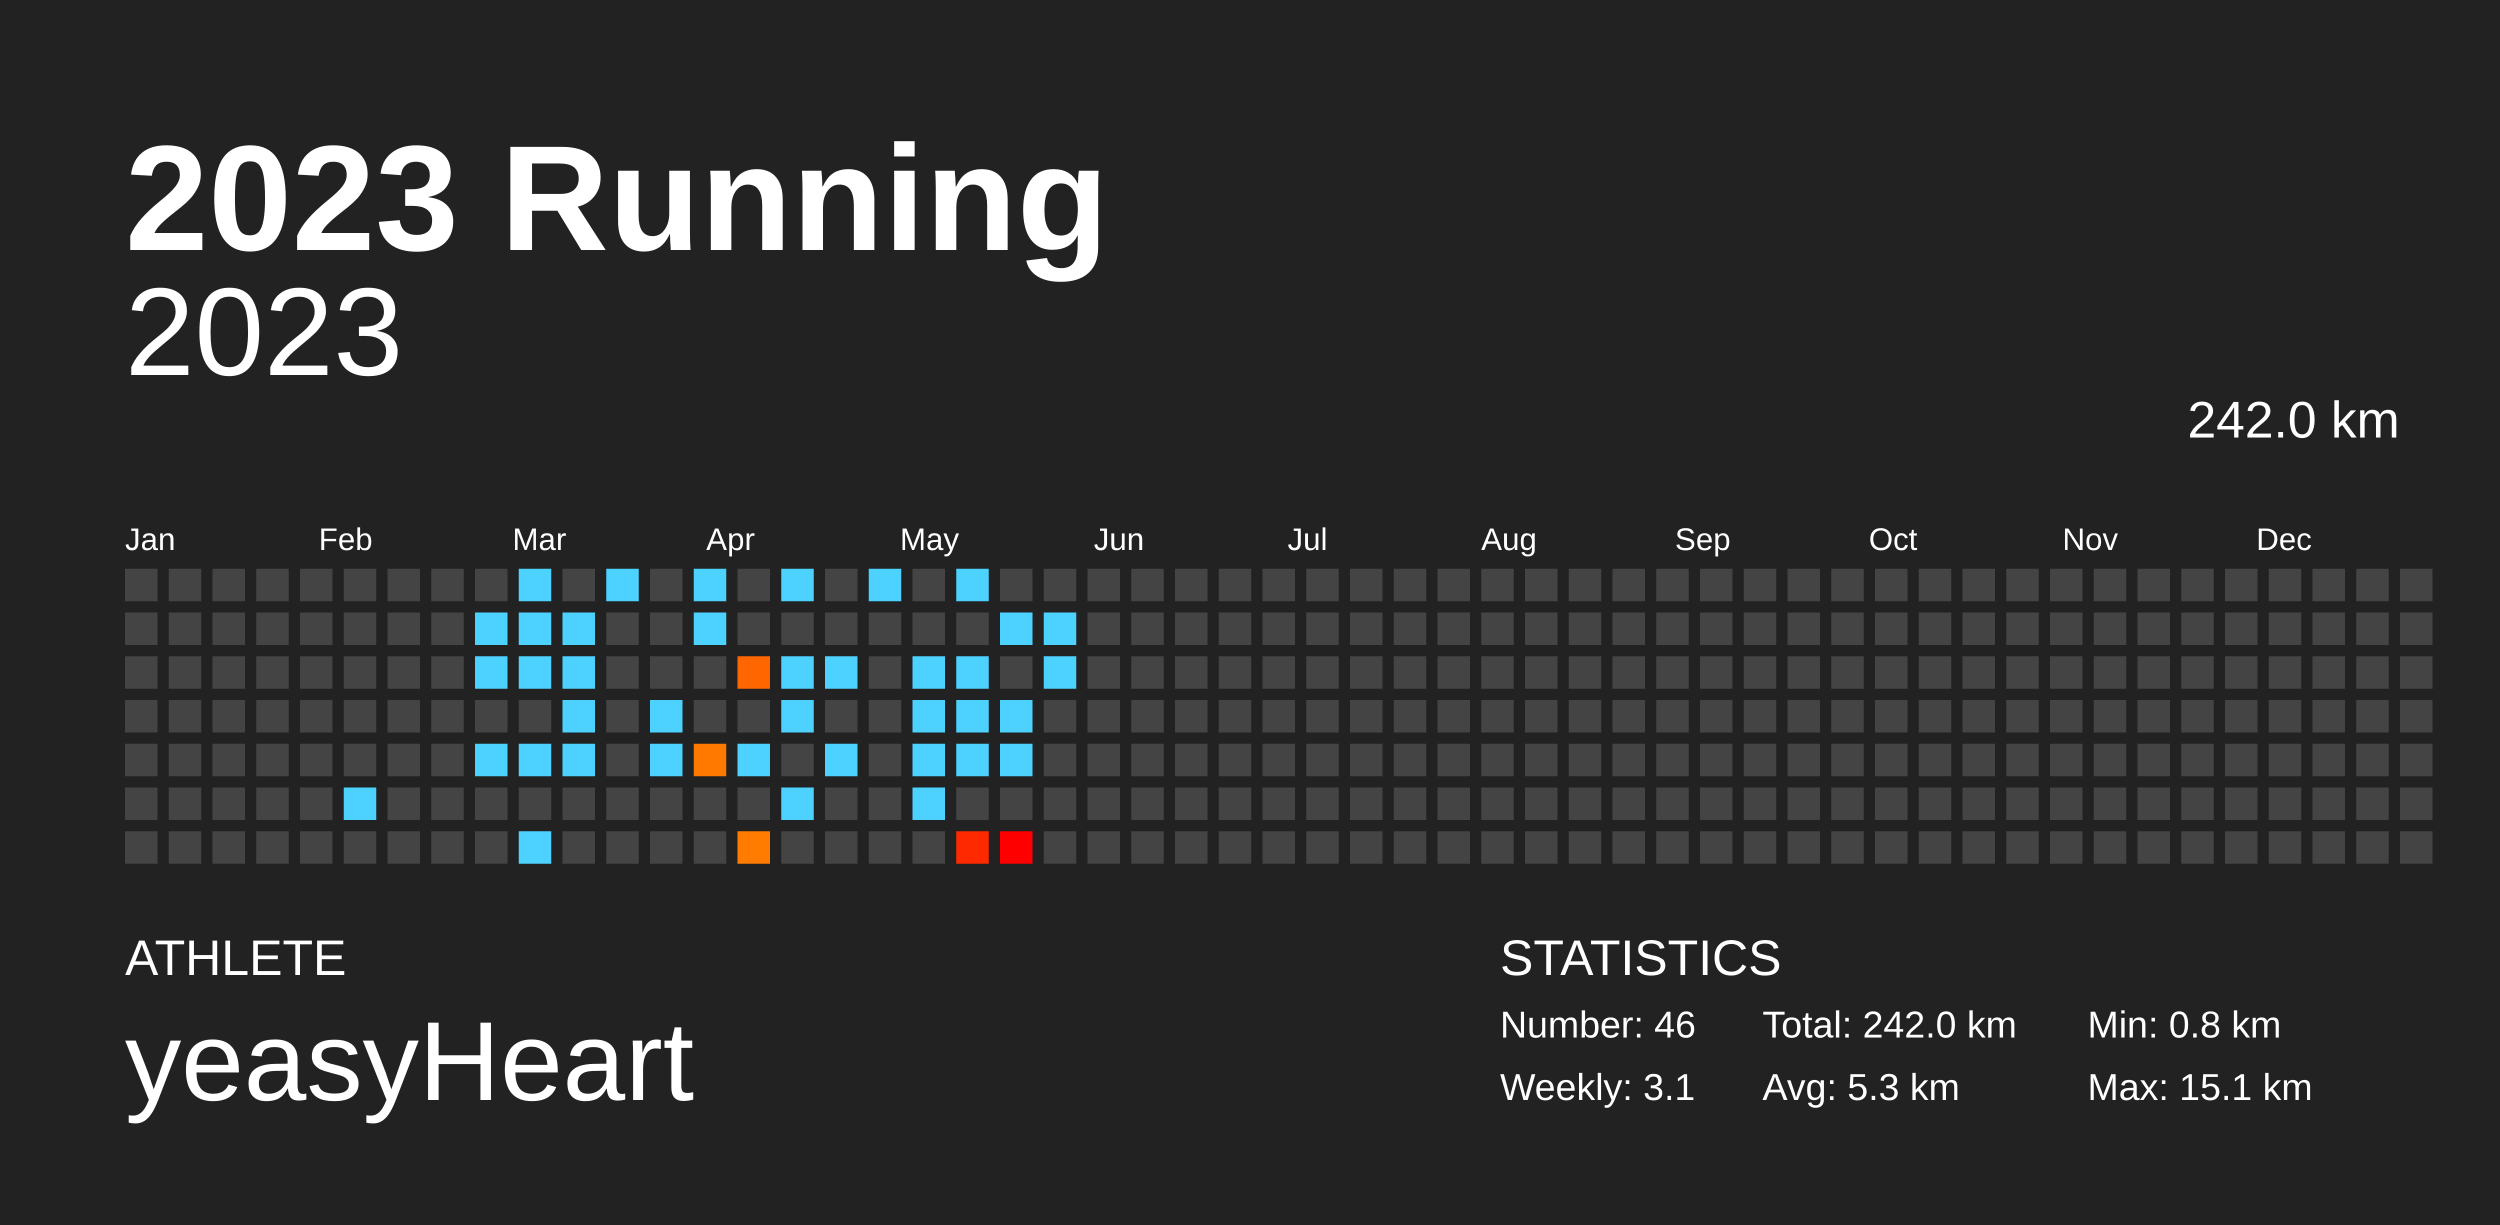
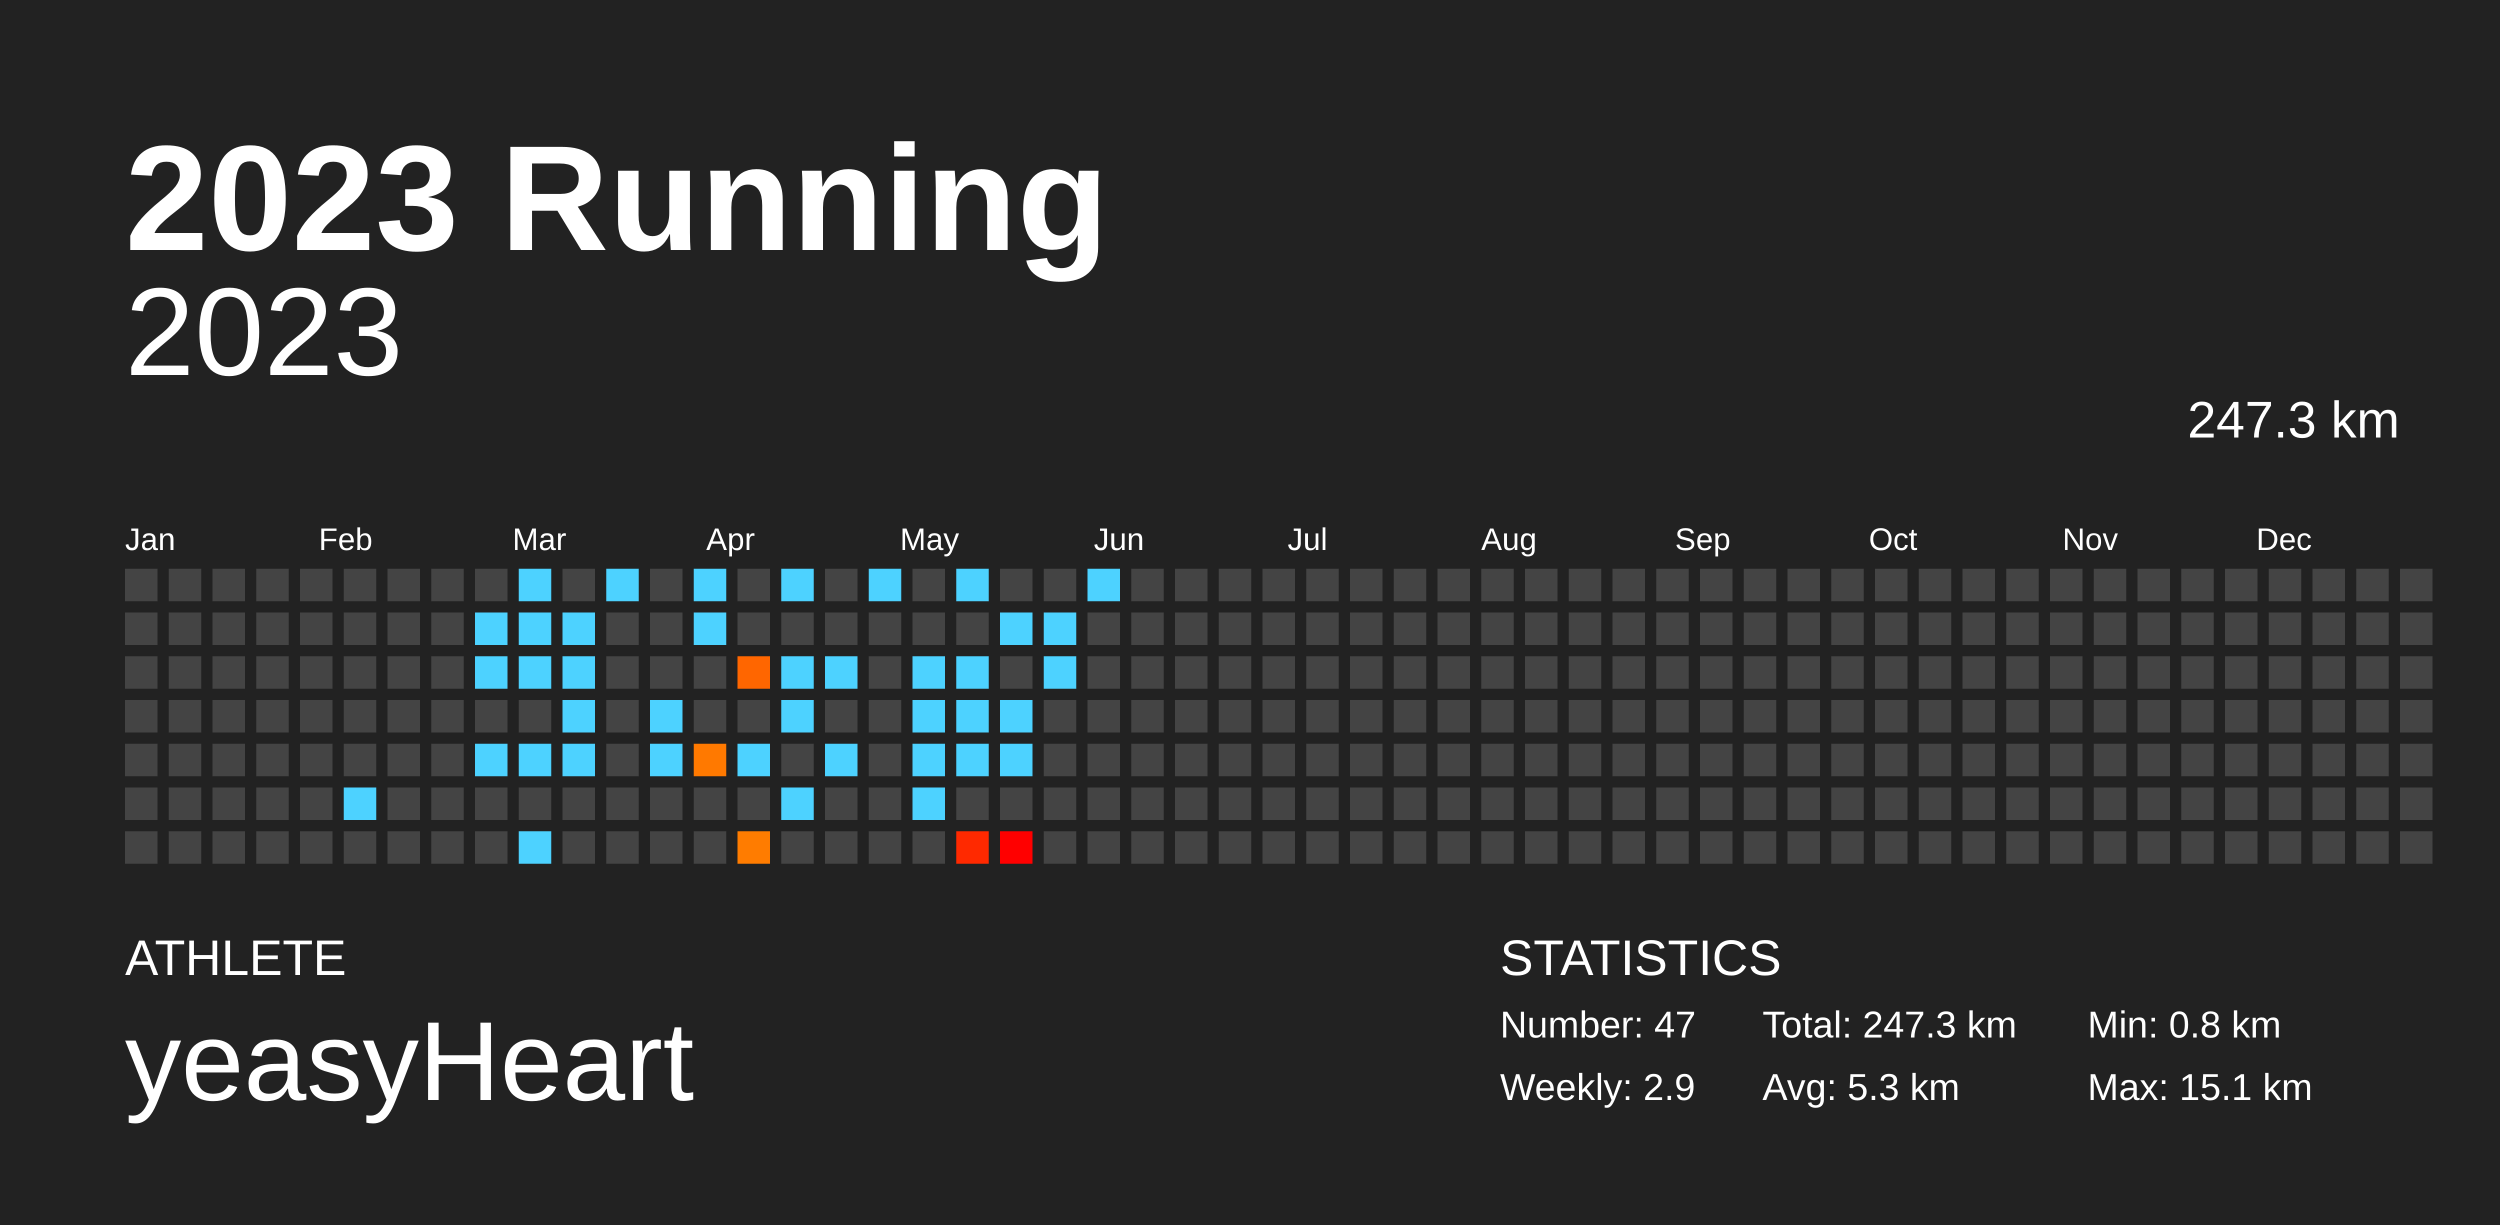
<svg xmlns="http://www.w3.org/2000/svg" baseProfile="full" height="98mm" version="1.1" viewBox="0,0,200,98" width="200mm">
  <defs />
  <rect fill="#222222" height="98" width="200" x="0" y="0" />
  <text fill="#FFFFFF" style="font-size:12px; font-family:Arial; font-weight:bold;" x="10" y="20">2023 Running</text>
  <text fill="#FFFFFF" style="font-size:4px; font-family:Arial" x="10" y="78">ATHLETE</text>
  <text fill="#FFFFFF" style="font-size:9px; font-family:Arial" x="10" y="88">yeasyHeart</text>
  <text fill="#FFFFFF" style="font-size:4px; font-family:Arial" x="120" y="78">STATISTICS</text>
-   <text fill="#FFFFFF" style="font-size:3px; font-family:Arial" x="120" y="83">Number: 46</text>
-   <text fill="#FFFFFF" style="font-size:3px; font-family:Arial" x="120" y="88">Weekly: 3.1</text>
-   <text fill="#FFFFFF" style="font-size:3px; font-family:Arial" x="141" y="83">Total: 242.0 km</text>
+   <text fill="#FFFFFF" style="font-size:3px; font-family:Arial" x="120" y="83">Number: 47</text>
+   <text fill="#FFFFFF" style="font-size:3px; font-family:Arial" x="120" y="88">Weekly: 2.9</text>
+   <text fill="#FFFFFF" style="font-size:3px; font-family:Arial" x="141" y="83">Total: 247.3 km</text>
  <text fill="#FFFFFF" style="font-size:3px; font-family:Arial" x="141" y="88">Avg: 5.3 km</text>
  <text fill="#FFFFFF" style="font-size:3px; font-family:Arial" x="167" y="83">Min: 0.8 km</text>
  <text fill="#FFFFFF" style="font-size:3px; font-family:Arial" x="167" y="88">Max: 15.1 km</text>
  <text alignment-baseline="hanging" fill="#FFFFFF" style="font-size:10.0px; font-family:Arial;" x="10" y="30">2023</text>
-   <text alignment-baseline="hanging" fill="#FFFFFF" style="font-size:4.125px; font-family:Arial;" x="175" y="35">242.0 km</text>
+   <text alignment-baseline="hanging" fill="#FFFFFF" style="font-size:4.125px; font-family:Arial;" x="175" y="35">247.3 km</text>
  <text fill="#FFFFFF" style="font-size:2.5px; font-family:Arial" x="10.0" y="44">Jan</text>
  <text fill="#FFFFFF" style="font-size:2.5px; font-family:Arial" x="25.5" y="44">Feb</text>
  <text fill="#FFFFFF" style="font-size:2.5px; font-family:Arial" x="41.0" y="44">Mar</text>
  <text fill="#FFFFFF" style="font-size:2.5px; font-family:Arial" x="56.5" y="44">Apr</text>
  <text fill="#FFFFFF" style="font-size:2.5px; font-family:Arial" x="72.0" y="44">May</text>
  <text fill="#FFFFFF" style="font-size:2.5px; font-family:Arial" x="87.5" y="44">Jun</text>
  <text fill="#FFFFFF" style="font-size:2.5px; font-family:Arial" x="103.0" y="44">Jul</text>
  <text fill="#FFFFFF" style="font-size:2.5px; font-family:Arial" x="118.5" y="44">Aug</text>
  <text fill="#FFFFFF" style="font-size:2.5px; font-family:Arial" x="134.0" y="44">Sep</text>
  <text fill="#FFFFFF" style="font-size:2.5px; font-family:Arial" x="149.5" y="44">Oct</text>
  <text fill="#FFFFFF" style="font-size:2.5px; font-family:Arial" x="165.0" y="44">Nov</text>
  <text fill="#FFFFFF" style="font-size:2.5px; font-family:Arial" x="180.5" y="44">Dec</text>
  <rect fill="#444444" height="2.6" width="2.6" x="10.0" y="45.5" />
  <rect fill="#444444" height="2.6" width="2.6" x="10.0" y="49.0" />
  <rect fill="#444444" height="2.6" width="2.6" x="10.0" y="52.5" />
  <rect fill="#444444" height="2.6" width="2.6" x="10.0" y="56.0" />
  <rect fill="#444444" height="2.6" width="2.6" x="10.0" y="59.5" />
  <rect fill="#444444" height="2.6" width="2.6" x="10.0" y="63.0" />
  <rect fill="#444444" height="2.6" width="2.6" x="10.0" y="66.5" />
  <rect fill="#444444" height="2.6" width="2.6" x="13.5" y="45.5" />
  <rect fill="#444444" height="2.6" width="2.6" x="13.5" y="49.0" />
  <rect fill="#444444" height="2.6" width="2.6" x="13.5" y="52.5" />
  <rect fill="#444444" height="2.6" width="2.6" x="13.5" y="56.0" />
  <rect fill="#444444" height="2.6" width="2.6" x="13.5" y="59.5" />
  <rect fill="#444444" height="2.6" width="2.6" x="13.5" y="63.0" />
  <rect fill="#444444" height="2.6" width="2.6" x="13.5" y="66.5" />
  <rect fill="#444444" height="2.6" width="2.6" x="17.0" y="45.5" />
  <rect fill="#444444" height="2.6" width="2.6" x="17.0" y="49.0" />
  <rect fill="#444444" height="2.6" width="2.6" x="17.0" y="52.5" />
  <rect fill="#444444" height="2.6" width="2.6" x="17.0" y="56.0" />
  <rect fill="#444444" height="2.6" width="2.6" x="17.0" y="59.5" />
  <rect fill="#444444" height="2.6" width="2.6" x="17.0" y="63.0" />
  <rect fill="#444444" height="2.6" width="2.6" x="17.0" y="66.5" />
  <rect fill="#444444" height="2.6" width="2.6" x="20.5" y="45.5" />
  <rect fill="#444444" height="2.6" width="2.6" x="20.5" y="49.0" />
  <rect fill="#444444" height="2.6" width="2.6" x="20.5" y="52.5" />
  <rect fill="#444444" height="2.6" width="2.6" x="20.5" y="56.0" />
  <rect fill="#444444" height="2.6" width="2.6" x="20.5" y="59.5" />
  <rect fill="#444444" height="2.6" width="2.6" x="20.5" y="63.0" />
  <rect fill="#444444" height="2.6" width="2.6" x="20.5" y="66.5" />
  <rect fill="#444444" height="2.6" width="2.6" x="24.0" y="45.5" />
  <rect fill="#444444" height="2.6" width="2.6" x="24.0" y="49.0" />
  <rect fill="#444444" height="2.6" width="2.6" x="24.0" y="52.5" />
  <rect fill="#444444" height="2.6" width="2.6" x="24.0" y="56.0" />
  <rect fill="#444444" height="2.6" width="2.6" x="24.0" y="59.5" />
  <rect fill="#444444" height="2.6" width="2.6" x="24.0" y="63.0" />
  <rect fill="#444444" height="2.6" width="2.6" x="24.0" y="66.5" />
  <rect fill="#444444" height="2.6" width="2.6" x="27.5" y="45.5" />
  <rect fill="#444444" height="2.6" width="2.6" x="27.5" y="49.0" />
  <rect fill="#444444" height="2.6" width="2.6" x="27.5" y="52.5" />
  <rect fill="#444444" height="2.6" width="2.6" x="27.5" y="56.0" />
  <rect fill="#444444" height="2.6" width="2.6" x="27.5" y="59.5" />
  <rect fill="#4dd2ff" height="2.6" width="2.6" x="27.5" y="63.0" />
  <rect fill="#444444" height="2.6" width="2.6" x="27.5" y="66.5" />
  <rect fill="#444444" height="2.6" width="2.6" x="31.0" y="45.5" />
  <rect fill="#444444" height="2.6" width="2.6" x="31.0" y="49.0" />
  <rect fill="#444444" height="2.6" width="2.6" x="31.0" y="52.5" />
  <rect fill="#444444" height="2.6" width="2.6" x="31.0" y="56.0" />
  <rect fill="#444444" height="2.6" width="2.6" x="31.0" y="59.5" />
  <rect fill="#444444" height="2.6" width="2.6" x="31.0" y="63.0" />
  <rect fill="#444444" height="2.6" width="2.6" x="31.0" y="66.5" />
  <rect fill="#444444" height="2.6" width="2.6" x="34.5" y="45.5" />
  <rect fill="#444444" height="2.6" width="2.6" x="34.5" y="49.0" />
  <rect fill="#444444" height="2.6" width="2.6" x="34.5" y="52.5" />
  <rect fill="#444444" height="2.6" width="2.6" x="34.5" y="56.0" />
  <rect fill="#444444" height="2.6" width="2.6" x="34.5" y="59.5" />
  <rect fill="#444444" height="2.6" width="2.6" x="34.5" y="63.0" />
  <rect fill="#444444" height="2.6" width="2.6" x="34.5" y="66.5" />
  <rect fill="#444444" height="2.6" width="2.6" x="38.0" y="45.5" />
  <rect fill="#4dd2ff" height="2.6" width="2.6" x="38.0" y="49.0" />
  <rect fill="#4dd2ff" height="2.6" width="2.6" x="38.0" y="52.5" />
  <rect fill="#444444" height="2.6" width="2.6" x="38.0" y="56.0" />
  <rect fill="#4dd2ff" height="2.6" width="2.6" x="38.0" y="59.5" />
  <rect fill="#444444" height="2.6" width="2.6" x="38.0" y="63.0" />
  <rect fill="#444444" height="2.6" width="2.6" x="38.0" y="66.5" />
  <rect fill="#4dd2ff" height="2.6" width="2.6" x="41.5" y="45.5" />
  <rect fill="#4dd2ff" height="2.6" width="2.6" x="41.5" y="49.0" />
  <rect fill="#4dd2ff" height="2.6" width="2.6" x="41.5" y="52.5" />
  <rect fill="#444444" height="2.6" width="2.6" x="41.5" y="56.0" />
  <rect fill="#4dd2ff" height="2.6" width="2.6" x="41.5" y="59.5" />
  <rect fill="#444444" height="2.6" width="2.6" x="41.5" y="63.0" />
  <rect fill="#4dd2ff" height="2.6" width="2.6" x="41.5" y="66.5" />
  <rect fill="#444444" height="2.6" width="2.6" x="45.0" y="45.5" />
  <rect fill="#4dd2ff" height="2.6" width="2.6" x="45.0" y="49.0" />
  <rect fill="#4dd2ff" height="2.6" width="2.6" x="45.0" y="52.5" />
  <rect fill="#4dd2ff" height="2.6" width="2.6" x="45.0" y="56.0" />
  <rect fill="#4dd2ff" height="2.6" width="2.6" x="45.0" y="59.5" />
  <rect fill="#444444" height="2.6" width="2.6" x="45.0" y="63.0" />
  <rect fill="#444444" height="2.6" width="2.6" x="45.0" y="66.5" />
  <rect fill="#4dd2ff" height="2.6" width="2.6" x="48.5" y="45.5" />
  <rect fill="#444444" height="2.6" width="2.6" x="48.5" y="49.0" />
  <rect fill="#444444" height="2.6" width="2.6" x="48.5" y="52.5" />
  <rect fill="#444444" height="2.6" width="2.6" x="48.5" y="56.0" />
  <rect fill="#444444" height="2.6" width="2.6" x="48.5" y="59.5" />
  <rect fill="#444444" height="2.6" width="2.6" x="48.5" y="63.0" />
  <rect fill="#444444" height="2.6" width="2.6" x="48.5" y="66.5" />
  <rect fill="#444444" height="2.6" width="2.6" x="52.0" y="45.5" />
  <rect fill="#444444" height="2.6" width="2.6" x="52.0" y="49.0" />
  <rect fill="#444444" height="2.6" width="2.6" x="52.0" y="52.5" />
  <rect fill="#4dd2ff" height="2.6" width="2.6" x="52.0" y="56.0" />
  <rect fill="#4dd2ff" height="2.6" width="2.6" x="52.0" y="59.5" />
  <rect fill="#444444" height="2.6" width="2.6" x="52.0" y="63.0" />
  <rect fill="#444444" height="2.6" width="2.6" x="52.0" y="66.5" />
  <rect fill="#4dd2ff" height="2.6" width="2.6" x="55.5" y="45.5" />
  <rect fill="#4dd2ff" height="2.6" width="2.6" x="55.5" y="49.0" />
  <rect fill="#444444" height="2.6" width="2.6" x="55.5" y="52.5" />
  <rect fill="#444444" height="2.6" width="2.6" x="55.5" y="56.0" />
  <rect fill="#ff7900" height="2.6" width="2.6" x="55.5" y="59.5" />
  <rect fill="#444444" height="2.6" width="2.6" x="55.5" y="63.0" />
  <rect fill="#444444" height="2.6" width="2.6" x="55.5" y="66.5" />
  <rect fill="#444444" height="2.6" width="2.6" x="59.0" y="45.5" />
  <rect fill="#444444" height="2.6" width="2.6" x="59.0" y="49.0" />
  <rect fill="#ff6600" height="2.6" width="2.6" x="59.0" y="52.5" />
  <rect fill="#444444" height="2.6" width="2.6" x="59.0" y="56.0" />
  <rect fill="#4dd2ff" height="2.6" width="2.6" x="59.0" y="59.5" />
  <rect fill="#444444" height="2.6" width="2.6" x="59.0" y="63.0" />
  <rect fill="#ff7c00" height="2.6" width="2.6" x="59.0" y="66.5" />
  <rect fill="#4dd2ff" height="2.6" width="2.6" x="62.5" y="45.5" />
  <rect fill="#444444" height="2.6" width="2.6" x="62.5" y="49.0" />
  <rect fill="#4dd2ff" height="2.6" width="2.6" x="62.5" y="52.5" />
  <rect fill="#4dd2ff" height="2.6" width="2.6" x="62.5" y="56.0" />
  <rect fill="#444444" height="2.6" width="2.6" x="62.5" y="59.5" />
  <rect fill="#4dd2ff" height="2.6" width="2.6" x="62.5" y="63.0" />
  <rect fill="#444444" height="2.6" width="2.6" x="62.5" y="66.5" />
  <rect fill="#444444" height="2.6" width="2.6" x="66.0" y="45.5" />
  <rect fill="#444444" height="2.6" width="2.6" x="66.0" y="49.0" />
  <rect fill="#4dd2ff" height="2.6" width="2.6" x="66.0" y="52.5" />
  <rect fill="#444444" height="2.6" width="2.6" x="66.0" y="56.0" />
  <rect fill="#4dd2ff" height="2.6" width="2.6" x="66.0" y="59.5" />
  <rect fill="#444444" height="2.6" width="2.6" x="66.0" y="63.0" />
  <rect fill="#444444" height="2.6" width="2.6" x="66.0" y="66.5" />
  <rect fill="#4dd2ff" height="2.6" width="2.6" x="69.5" y="45.5" />
  <rect fill="#444444" height="2.6" width="2.6" x="69.5" y="49.0" />
  <rect fill="#444444" height="2.6" width="2.6" x="69.5" y="52.5" />
  <rect fill="#444444" height="2.6" width="2.6" x="69.5" y="56.0" />
  <rect fill="#444444" height="2.6" width="2.6" x="69.5" y="59.5" />
  <rect fill="#444444" height="2.6" width="2.6" x="69.5" y="63.0" />
  <rect fill="#444444" height="2.6" width="2.6" x="69.5" y="66.5" />
  <rect fill="#444444" height="2.6" width="2.6" x="73.0" y="45.5" />
  <rect fill="#444444" height="2.6" width="2.6" x="73.0" y="49.0" />
  <rect fill="#4dd2ff" height="2.6" width="2.6" x="73.0" y="52.5" />
  <rect fill="#4dd2ff" height="2.6" width="2.6" x="73.0" y="56.0" />
  <rect fill="#4dd2ff" height="2.6" width="2.6" x="73.0" y="59.5" />
  <rect fill="#4dd2ff" height="2.6" width="2.6" x="73.0" y="63.0" />
  <rect fill="#444444" height="2.6" width="2.6" x="73.0" y="66.5" />
  <rect fill="#4dd2ff" height="2.6" width="2.6" x="76.5" y="45.5" />
  <rect fill="#444444" height="2.6" width="2.6" x="76.5" y="49.0" />
  <rect fill="#4dd2ff" height="2.6" width="2.6" x="76.5" y="52.5" />
  <rect fill="#4dd2ff" height="2.6" width="2.6" x="76.5" y="56.0" />
  <rect fill="#4dd2ff" height="2.6" width="2.6" x="76.5" y="59.5" />
  <rect fill="#444444" height="2.6" width="2.6" x="76.5" y="63.0" />
  <rect fill="#ff2900" height="2.6" width="2.6" x="76.5" y="66.5" />
  <rect fill="#444444" height="2.6" width="2.6" x="80.0" y="45.5" />
  <rect fill="#4dd2ff" height="2.6" width="2.6" x="80.0" y="49.0" />
  <rect fill="#444444" height="2.6" width="2.6" x="80.0" y="52.5" />
  <rect fill="#4dd2ff" height="2.6" width="2.6" x="80.0" y="56.0" />
  <rect fill="#4dd2ff" height="2.6" width="2.6" x="80.0" y="59.5" />
  <rect fill="#444444" height="2.6" width="2.6" x="80.0" y="63.0" />
  <rect fill="#ff0000" height="2.6" width="2.6" x="80.0" y="66.5" />
  <rect fill="#444444" height="2.6" width="2.6" x="83.5" y="45.5" />
  <rect fill="#4dd2ff" height="2.6" width="2.6" x="83.5" y="49.0" />
  <rect fill="#4dd2ff" height="2.6" width="2.6" x="83.5" y="52.5" />
  <rect fill="#444444" height="2.6" width="2.6" x="83.5" y="56.0" />
  <rect fill="#444444" height="2.6" width="2.6" x="83.5" y="59.5" />
  <rect fill="#444444" height="2.6" width="2.6" x="83.5" y="63.0" />
  <rect fill="#444444" height="2.6" width="2.6" x="83.5" y="66.5" />
-   <rect fill="#444444" height="2.6" width="2.6" x="87.0" y="45.5" />
+   <rect fill="#4dd2ff" height="2.6" width="2.6" x="87.0" y="45.5" />
  <rect fill="#444444" height="2.6" width="2.6" x="87.0" y="49.0" />
  <rect fill="#444444" height="2.6" width="2.6" x="87.0" y="52.5" />
  <rect fill="#444444" height="2.6" width="2.6" x="87.0" y="56.0" />
  <rect fill="#444444" height="2.6" width="2.6" x="87.0" y="59.5" />
  <rect fill="#444444" height="2.6" width="2.6" x="87.0" y="63.0" />
  <rect fill="#444444" height="2.6" width="2.6" x="87.0" y="66.5" />
  <rect fill="#444444" height="2.6" width="2.6" x="90.5" y="45.5" />
  <rect fill="#444444" height="2.6" width="2.6" x="90.5" y="49.0" />
  <rect fill="#444444" height="2.6" width="2.6" x="90.5" y="52.5" />
  <rect fill="#444444" height="2.6" width="2.6" x="90.5" y="56.0" />
  <rect fill="#444444" height="2.6" width="2.6" x="90.5" y="59.5" />
  <rect fill="#444444" height="2.6" width="2.6" x="90.5" y="63.0" />
  <rect fill="#444444" height="2.6" width="2.6" x="90.5" y="66.5" />
  <rect fill="#444444" height="2.6" width="2.6" x="94.0" y="45.5" />
  <rect fill="#444444" height="2.6" width="2.6" x="94.0" y="49.0" />
  <rect fill="#444444" height="2.6" width="2.6" x="94.0" y="52.5" />
  <rect fill="#444444" height="2.6" width="2.6" x="94.0" y="56.0" />
  <rect fill="#444444" height="2.6" width="2.6" x="94.0" y="59.5" />
  <rect fill="#444444" height="2.6" width="2.6" x="94.0" y="63.0" />
  <rect fill="#444444" height="2.6" width="2.6" x="94.0" y="66.5" />
  <rect fill="#444444" height="2.6" width="2.6" x="97.5" y="45.5" />
  <rect fill="#444444" height="2.6" width="2.6" x="97.5" y="49.0" />
  <rect fill="#444444" height="2.6" width="2.6" x="97.5" y="52.5" />
  <rect fill="#444444" height="2.6" width="2.6" x="97.5" y="56.0" />
  <rect fill="#444444" height="2.6" width="2.6" x="97.5" y="59.5" />
  <rect fill="#444444" height="2.6" width="2.6" x="97.5" y="63.0" />
  <rect fill="#444444" height="2.6" width="2.6" x="97.5" y="66.5" />
  <rect fill="#444444" height="2.6" width="2.6" x="101.0" y="45.5" />
  <rect fill="#444444" height="2.6" width="2.6" x="101.0" y="49.0" />
  <rect fill="#444444" height="2.6" width="2.6" x="101.0" y="52.5" />
  <rect fill="#444444" height="2.6" width="2.6" x="101.0" y="56.0" />
  <rect fill="#444444" height="2.6" width="2.6" x="101.0" y="59.5" />
  <rect fill="#444444" height="2.6" width="2.6" x="101.0" y="63.0" />
  <rect fill="#444444" height="2.6" width="2.6" x="101.0" y="66.5" />
  <rect fill="#444444" height="2.6" width="2.6" x="104.5" y="45.5" />
  <rect fill="#444444" height="2.6" width="2.6" x="104.5" y="49.0" />
  <rect fill="#444444" height="2.6" width="2.6" x="104.5" y="52.5" />
  <rect fill="#444444" height="2.6" width="2.6" x="104.5" y="56.0" />
  <rect fill="#444444" height="2.6" width="2.6" x="104.5" y="59.5" />
  <rect fill="#444444" height="2.6" width="2.6" x="104.5" y="63.0" />
  <rect fill="#444444" height="2.6" width="2.6" x="104.5" y="66.5" />
  <rect fill="#444444" height="2.6" width="2.6" x="108.0" y="45.5" />
  <rect fill="#444444" height="2.6" width="2.6" x="108.0" y="49.0" />
  <rect fill="#444444" height="2.6" width="2.6" x="108.0" y="52.5" />
  <rect fill="#444444" height="2.6" width="2.6" x="108.0" y="56.0" />
  <rect fill="#444444" height="2.6" width="2.6" x="108.0" y="59.5" />
  <rect fill="#444444" height="2.6" width="2.6" x="108.0" y="63.0" />
  <rect fill="#444444" height="2.6" width="2.6" x="108.0" y="66.5" />
  <rect fill="#444444" height="2.6" width="2.6" x="111.5" y="45.5" />
  <rect fill="#444444" height="2.6" width="2.6" x="111.5" y="49.0" />
  <rect fill="#444444" height="2.6" width="2.6" x="111.5" y="52.5" />
  <rect fill="#444444" height="2.6" width="2.6" x="111.5" y="56.0" />
  <rect fill="#444444" height="2.6" width="2.6" x="111.5" y="59.5" />
  <rect fill="#444444" height="2.6" width="2.6" x="111.5" y="63.0" />
  <rect fill="#444444" height="2.6" width="2.6" x="111.5" y="66.5" />
  <rect fill="#444444" height="2.6" width="2.6" x="115.0" y="45.5" />
  <rect fill="#444444" height="2.6" width="2.6" x="115.0" y="49.0" />
  <rect fill="#444444" height="2.6" width="2.6" x="115.0" y="52.5" />
  <rect fill="#444444" height="2.6" width="2.6" x="115.0" y="56.0" />
  <rect fill="#444444" height="2.6" width="2.6" x="115.0" y="59.5" />
  <rect fill="#444444" height="2.6" width="2.6" x="115.0" y="63.0" />
  <rect fill="#444444" height="2.6" width="2.6" x="115.0" y="66.5" />
  <rect fill="#444444" height="2.6" width="2.6" x="118.5" y="45.5" />
  <rect fill="#444444" height="2.6" width="2.6" x="118.5" y="49.0" />
  <rect fill="#444444" height="2.6" width="2.6" x="118.5" y="52.5" />
  <rect fill="#444444" height="2.6" width="2.6" x="118.5" y="56.0" />
  <rect fill="#444444" height="2.6" width="2.6" x="118.5" y="59.5" />
  <rect fill="#444444" height="2.6" width="2.6" x="118.5" y="63.0" />
  <rect fill="#444444" height="2.6" width="2.6" x="118.5" y="66.5" />
  <rect fill="#444444" height="2.6" width="2.6" x="122.0" y="45.5" />
  <rect fill="#444444" height="2.6" width="2.6" x="122.0" y="49.0" />
  <rect fill="#444444" height="2.6" width="2.6" x="122.0" y="52.5" />
  <rect fill="#444444" height="2.6" width="2.6" x="122.0" y="56.0" />
  <rect fill="#444444" height="2.6" width="2.6" x="122.0" y="59.5" />
  <rect fill="#444444" height="2.6" width="2.6" x="122.0" y="63.0" />
  <rect fill="#444444" height="2.6" width="2.6" x="122.0" y="66.5" />
  <rect fill="#444444" height="2.6" width="2.6" x="125.5" y="45.5" />
  <rect fill="#444444" height="2.6" width="2.6" x="125.5" y="49.0" />
  <rect fill="#444444" height="2.6" width="2.6" x="125.5" y="52.5" />
  <rect fill="#444444" height="2.6" width="2.6" x="125.5" y="56.0" />
  <rect fill="#444444" height="2.6" width="2.6" x="125.5" y="59.5" />
  <rect fill="#444444" height="2.6" width="2.6" x="125.5" y="63.0" />
  <rect fill="#444444" height="2.6" width="2.6" x="125.5" y="66.5" />
  <rect fill="#444444" height="2.6" width="2.6" x="129.0" y="45.5" />
  <rect fill="#444444" height="2.6" width="2.6" x="129.0" y="49.0" />
  <rect fill="#444444" height="2.6" width="2.6" x="129.0" y="52.5" />
  <rect fill="#444444" height="2.6" width="2.6" x="129.0" y="56.0" />
  <rect fill="#444444" height="2.6" width="2.6" x="129.0" y="59.5" />
  <rect fill="#444444" height="2.6" width="2.6" x="129.0" y="63.0" />
  <rect fill="#444444" height="2.6" width="2.6" x="129.0" y="66.5" />
  <rect fill="#444444" height="2.6" width="2.6" x="132.5" y="45.5" />
  <rect fill="#444444" height="2.6" width="2.6" x="132.5" y="49.0" />
  <rect fill="#444444" height="2.6" width="2.6" x="132.5" y="52.5" />
  <rect fill="#444444" height="2.6" width="2.6" x="132.5" y="56.0" />
  <rect fill="#444444" height="2.6" width="2.6" x="132.5" y="59.5" />
  <rect fill="#444444" height="2.6" width="2.6" x="132.5" y="63.0" />
  <rect fill="#444444" height="2.6" width="2.6" x="132.5" y="66.5" />
  <rect fill="#444444" height="2.6" width="2.6" x="136.0" y="45.5" />
  <rect fill="#444444" height="2.6" width="2.6" x="136.0" y="49.0" />
  <rect fill="#444444" height="2.6" width="2.6" x="136.0" y="52.5" />
  <rect fill="#444444" height="2.6" width="2.6" x="136.0" y="56.0" />
  <rect fill="#444444" height="2.6" width="2.6" x="136.0" y="59.5" />
  <rect fill="#444444" height="2.6" width="2.6" x="136.0" y="63.0" />
  <rect fill="#444444" height="2.6" width="2.6" x="136.0" y="66.5" />
  <rect fill="#444444" height="2.6" width="2.6" x="139.5" y="45.5" />
  <rect fill="#444444" height="2.6" width="2.6" x="139.5" y="49.0" />
  <rect fill="#444444" height="2.6" width="2.6" x="139.5" y="52.5" />
  <rect fill="#444444" height="2.6" width="2.6" x="139.5" y="56.0" />
  <rect fill="#444444" height="2.6" width="2.6" x="139.5" y="59.5" />
  <rect fill="#444444" height="2.6" width="2.6" x="139.5" y="63.0" />
  <rect fill="#444444" height="2.6" width="2.6" x="139.5" y="66.5" />
  <rect fill="#444444" height="2.6" width="2.6" x="143.0" y="45.5" />
  <rect fill="#444444" height="2.6" width="2.6" x="143.0" y="49.0" />
  <rect fill="#444444" height="2.6" width="2.6" x="143.0" y="52.5" />
  <rect fill="#444444" height="2.6" width="2.6" x="143.0" y="56.0" />
  <rect fill="#444444" height="2.6" width="2.6" x="143.0" y="59.5" />
  <rect fill="#444444" height="2.6" width="2.6" x="143.0" y="63.0" />
  <rect fill="#444444" height="2.6" width="2.6" x="143.0" y="66.5" />
  <rect fill="#444444" height="2.6" width="2.6" x="146.5" y="45.5" />
  <rect fill="#444444" height="2.6" width="2.6" x="146.5" y="49.0" />
  <rect fill="#444444" height="2.6" width="2.6" x="146.5" y="52.5" />
  <rect fill="#444444" height="2.6" width="2.6" x="146.5" y="56.0" />
  <rect fill="#444444" height="2.6" width="2.6" x="146.5" y="59.5" />
  <rect fill="#444444" height="2.6" width="2.6" x="146.5" y="63.0" />
  <rect fill="#444444" height="2.6" width="2.6" x="146.5" y="66.5" />
  <rect fill="#444444" height="2.6" width="2.6" x="150.0" y="45.5" />
  <rect fill="#444444" height="2.6" width="2.6" x="150.0" y="49.0" />
  <rect fill="#444444" height="2.6" width="2.6" x="150.0" y="52.5" />
  <rect fill="#444444" height="2.6" width="2.6" x="150.0" y="56.0" />
  <rect fill="#444444" height="2.6" width="2.6" x="150.0" y="59.5" />
  <rect fill="#444444" height="2.6" width="2.6" x="150.0" y="63.0" />
  <rect fill="#444444" height="2.6" width="2.6" x="150.0" y="66.5" />
  <rect fill="#444444" height="2.6" width="2.6" x="153.5" y="45.5" />
  <rect fill="#444444" height="2.6" width="2.6" x="153.5" y="49.0" />
  <rect fill="#444444" height="2.6" width="2.6" x="153.5" y="52.5" />
  <rect fill="#444444" height="2.6" width="2.6" x="153.5" y="56.0" />
  <rect fill="#444444" height="2.6" width="2.6" x="153.5" y="59.5" />
  <rect fill="#444444" height="2.6" width="2.6" x="153.5" y="63.0" />
  <rect fill="#444444" height="2.6" width="2.6" x="153.5" y="66.5" />
  <rect fill="#444444" height="2.6" width="2.6" x="157.0" y="45.5" />
  <rect fill="#444444" height="2.6" width="2.6" x="157.0" y="49.0" />
  <rect fill="#444444" height="2.6" width="2.6" x="157.0" y="52.5" />
  <rect fill="#444444" height="2.6" width="2.6" x="157.0" y="56.0" />
  <rect fill="#444444" height="2.6" width="2.6" x="157.0" y="59.5" />
  <rect fill="#444444" height="2.6" width="2.6" x="157.0" y="63.0" />
  <rect fill="#444444" height="2.6" width="2.6" x="157.0" y="66.5" />
  <rect fill="#444444" height="2.6" width="2.6" x="160.5" y="45.5" />
  <rect fill="#444444" height="2.6" width="2.6" x="160.5" y="49.0" />
  <rect fill="#444444" height="2.6" width="2.6" x="160.5" y="52.5" />
  <rect fill="#444444" height="2.6" width="2.6" x="160.5" y="56.0" />
  <rect fill="#444444" height="2.6" width="2.6" x="160.5" y="59.5" />
  <rect fill="#444444" height="2.6" width="2.6" x="160.5" y="63.0" />
  <rect fill="#444444" height="2.6" width="2.6" x="160.5" y="66.5" />
  <rect fill="#444444" height="2.6" width="2.6" x="164.0" y="45.5" />
  <rect fill="#444444" height="2.6" width="2.6" x="164.0" y="49.0" />
  <rect fill="#444444" height="2.6" width="2.6" x="164.0" y="52.5" />
  <rect fill="#444444" height="2.6" width="2.6" x="164.0" y="56.0" />
  <rect fill="#444444" height="2.6" width="2.6" x="164.0" y="59.5" />
  <rect fill="#444444" height="2.6" width="2.6" x="164.0" y="63.0" />
  <rect fill="#444444" height="2.6" width="2.6" x="164.0" y="66.5" />
  <rect fill="#444444" height="2.6" width="2.6" x="167.5" y="45.5" />
  <rect fill="#444444" height="2.6" width="2.6" x="167.5" y="49.0" />
  <rect fill="#444444" height="2.6" width="2.6" x="167.5" y="52.5" />
  <rect fill="#444444" height="2.6" width="2.6" x="167.5" y="56.0" />
  <rect fill="#444444" height="2.6" width="2.6" x="167.5" y="59.5" />
  <rect fill="#444444" height="2.6" width="2.6" x="167.5" y="63.0" />
  <rect fill="#444444" height="2.6" width="2.6" x="167.5" y="66.5" />
  <rect fill="#444444" height="2.6" width="2.6" x="171.0" y="45.5" />
  <rect fill="#444444" height="2.6" width="2.6" x="171.0" y="49.0" />
  <rect fill="#444444" height="2.6" width="2.6" x="171.0" y="52.5" />
  <rect fill="#444444" height="2.6" width="2.6" x="171.0" y="56.0" />
  <rect fill="#444444" height="2.6" width="2.6" x="171.0" y="59.5" />
  <rect fill="#444444" height="2.6" width="2.6" x="171.0" y="63.0" />
  <rect fill="#444444" height="2.6" width="2.6" x="171.0" y="66.5" />
  <rect fill="#444444" height="2.6" width="2.6" x="174.5" y="45.5" />
  <rect fill="#444444" height="2.6" width="2.6" x="174.5" y="49.0" />
  <rect fill="#444444" height="2.6" width="2.6" x="174.5" y="52.5" />
  <rect fill="#444444" height="2.6" width="2.6" x="174.5" y="56.0" />
  <rect fill="#444444" height="2.6" width="2.6" x="174.5" y="59.5" />
  <rect fill="#444444" height="2.6" width="2.6" x="174.5" y="63.0" />
  <rect fill="#444444" height="2.6" width="2.6" x="174.5" y="66.5" />
  <rect fill="#444444" height="2.6" width="2.6" x="178.0" y="45.5" />
  <rect fill="#444444" height="2.6" width="2.6" x="178.0" y="49.0" />
  <rect fill="#444444" height="2.6" width="2.6" x="178.0" y="52.5" />
  <rect fill="#444444" height="2.6" width="2.6" x="178.0" y="56.0" />
  <rect fill="#444444" height="2.6" width="2.6" x="178.0" y="59.5" />
  <rect fill="#444444" height="2.6" width="2.6" x="178.0" y="63.0" />
  <rect fill="#444444" height="2.6" width="2.6" x="178.0" y="66.5" />
  <rect fill="#444444" height="2.6" width="2.6" x="181.5" y="45.5" />
  <rect fill="#444444" height="2.6" width="2.6" x="181.5" y="49.0" />
  <rect fill="#444444" height="2.6" width="2.6" x="181.5" y="52.5" />
  <rect fill="#444444" height="2.6" width="2.6" x="181.5" y="56.0" />
  <rect fill="#444444" height="2.6" width="2.6" x="181.5" y="59.5" />
  <rect fill="#444444" height="2.6" width="2.6" x="181.5" y="63.0" />
  <rect fill="#444444" height="2.6" width="2.6" x="181.5" y="66.5" />
  <rect fill="#444444" height="2.6" width="2.6" x="185.0" y="45.5" />
  <rect fill="#444444" height="2.6" width="2.6" x="185.0" y="49.0" />
  <rect fill="#444444" height="2.6" width="2.6" x="185.0" y="52.5" />
  <rect fill="#444444" height="2.6" width="2.6" x="185.0" y="56.0" />
  <rect fill="#444444" height="2.6" width="2.6" x="185.0" y="59.5" />
  <rect fill="#444444" height="2.6" width="2.6" x="185.0" y="63.0" />
  <rect fill="#444444" height="2.6" width="2.6" x="185.0" y="66.5" />
  <rect fill="#444444" height="2.6" width="2.6" x="188.5" y="45.5" />
  <rect fill="#444444" height="2.6" width="2.6" x="188.5" y="49.0" />
  <rect fill="#444444" height="2.6" width="2.6" x="188.5" y="52.5" />
  <rect fill="#444444" height="2.6" width="2.6" x="188.5" y="56.0" />
  <rect fill="#444444" height="2.6" width="2.6" x="188.5" y="59.5" />
  <rect fill="#444444" height="2.6" width="2.6" x="188.5" y="63.0" />
  <rect fill="#444444" height="2.6" width="2.6" x="188.5" y="66.5" />
  <rect fill="#444444" height="2.6" width="2.6" x="192.0" y="45.5" />
  <rect fill="#444444" height="2.6" width="2.6" x="192.0" y="49.0" />
  <rect fill="#444444" height="2.6" width="2.6" x="192.0" y="52.5" />
  <rect fill="#444444" height="2.6" width="2.6" x="192.0" y="56.0" />
  <rect fill="#444444" height="2.6" width="2.6" x="192.0" y="59.5" />
  <rect fill="#444444" height="2.6" width="2.6" x="192.0" y="63.0" />
  <rect fill="#444444" height="2.6" width="2.6" x="192.0" y="66.5" />
</svg>
